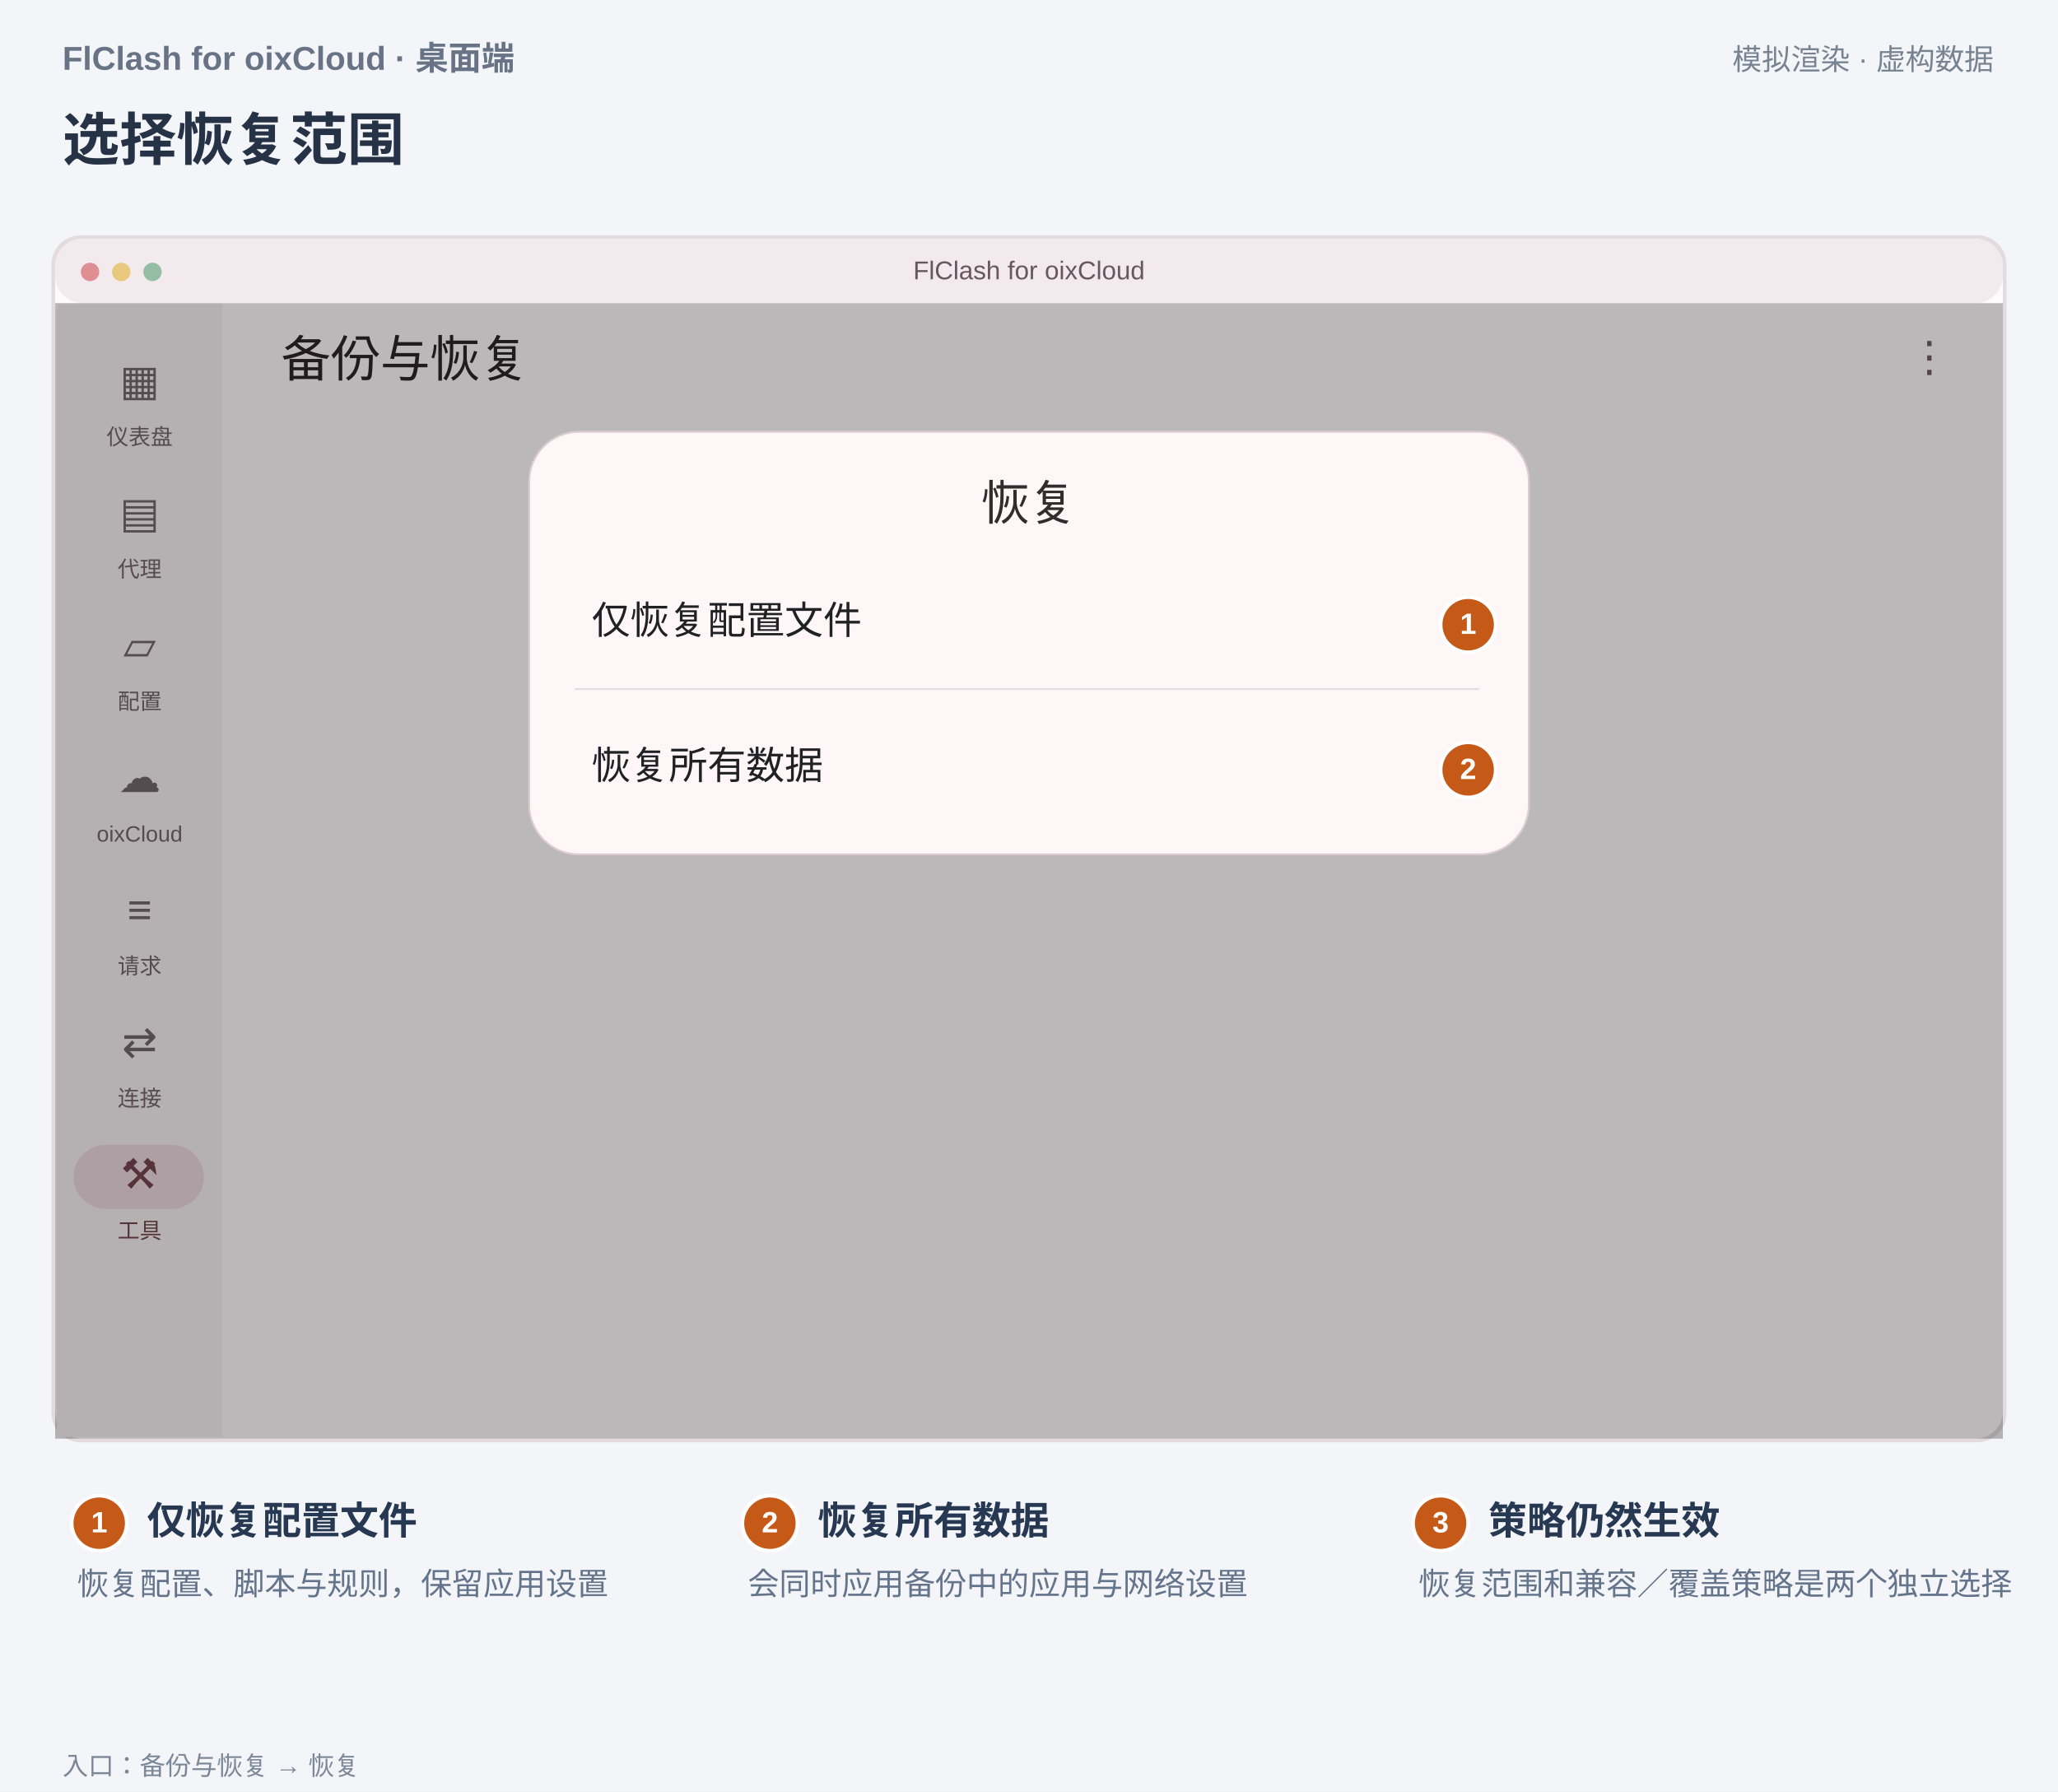
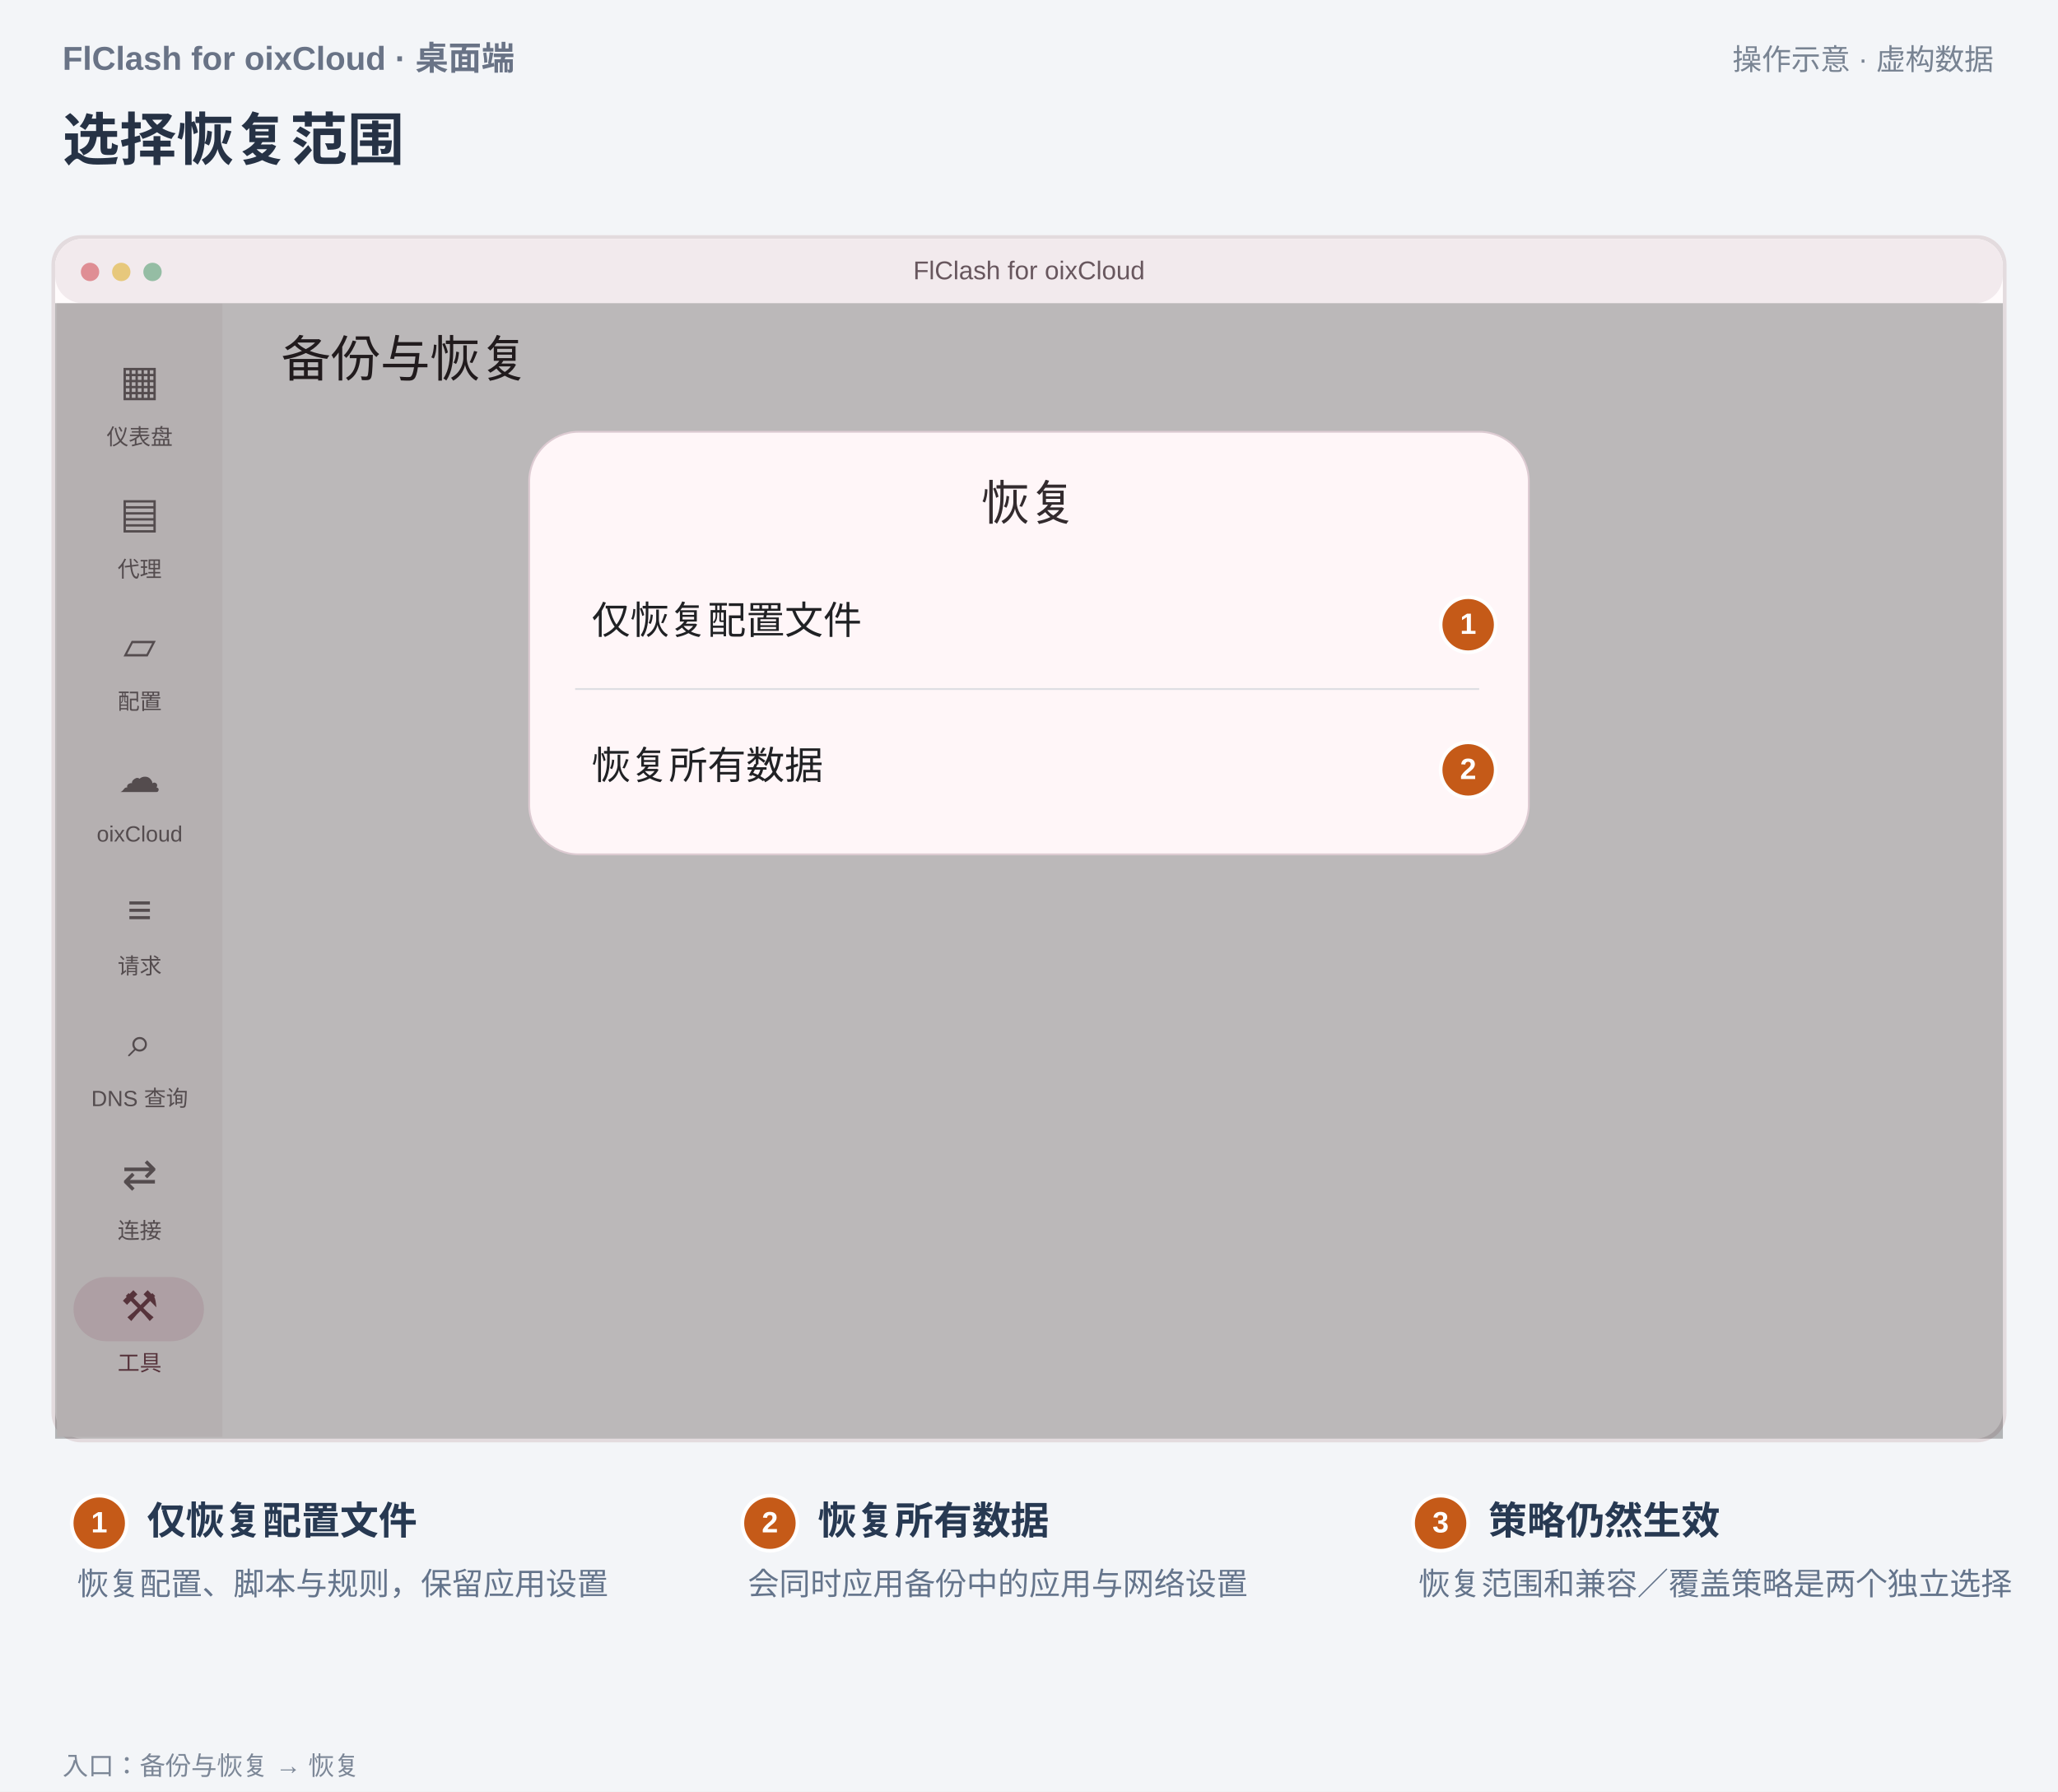
<svg xmlns="http://www.w3.org/2000/svg" width="1120" height="975" viewBox="0 0 1120 975" role="img" aria-labelledby="title desc">
  <g font-family="-apple-system,BlinkMacSystemFont,'PingFang SC','Segoe UI',Arial,sans-serif">
    <rect x="0" y="0" width="1120" height="975" rx="0" fill="#f3f5f8" stroke="none" />
    <text x="34" y="38" font-size="18" fill="#697386" font-weight="600" text-anchor="start">FlClash for oixCloud · 桌面端</text>
-     <text x="1085" y="38" font-size="16" fill="#788392" font-weight="500" text-anchor="end">模拟渲染 · 虚构数据</text>
+     <text x="1085" y="38" font-size="16" fill="#788392" font-weight="500" text-anchor="end">操作示意 · 虚构数据</text>
    <text x="34" y="87" font-size="31" fill="#263245" font-weight="700" text-anchor="start">选择恢复范围</text>
    <rect x="28" y="128" width="1064" height="657" rx="16" fill="#e3dbde" stroke="none" />
    <rect x="30" y="130" width="1060" height="653" rx="15" fill="#fffbfc" stroke="none" />
    <rect x="30" y="130" width="1060" height="35" rx="15" fill="#f2eaed" stroke="none" />
    <circle cx="49" cy="148" r="5" fill="#df8e94" stroke="none" stroke-width="1" />
    <circle cx="66" cy="148" r="5" fill="#e7c87c" stroke="none" stroke-width="1" />
    <circle cx="83" cy="148" r="5" fill="#95bda4" stroke="none" stroke-width="1" />
    <text x="560" y="152" font-size="14" fill="#68575e" font-weight="500" text-anchor="middle">FlClash for oixCloud</text>
    <rect x="31" y="165" width="90" height="617" rx="0" fill="#f7f0f2" stroke="none" />
    <text x="76" y="215" font-size="23" fill="#72676b" font-weight="500" text-anchor="middle">▦</text>
    <text x="76" y="242" font-size="12" fill="#72676b" font-weight="500" text-anchor="middle">仪表盘</text>
    <text x="76" y="287" font-size="23" fill="#72676b" font-weight="500" text-anchor="middle">▤</text>
    <text x="76" y="314" font-size="12" fill="#72676b" font-weight="500" text-anchor="middle">代理</text>
    <text x="76" y="359" font-size="23" fill="#72676b" font-weight="500" text-anchor="middle">▱</text>
    <text x="76" y="386" font-size="12" fill="#72676b" font-weight="500" text-anchor="middle">配置</text>
    <text x="76" y="431" font-size="23" fill="#72676b" font-weight="500" text-anchor="middle">☁</text>
    <text x="76" y="458" font-size="12" fill="#72676b" font-weight="500" text-anchor="middle">oixCloud</text>
    <text x="76" y="503" font-size="23" fill="#72676b" font-weight="500" text-anchor="middle">≡</text>
    <text x="76" y="530" font-size="12" fill="#72676b" font-weight="500" text-anchor="middle">请求</text>
-     <text x="76" y="575" font-size="23" fill="#72676b" font-weight="500" text-anchor="middle">⇄</text>
-     <text x="76" y="602" font-size="12" fill="#72676b" font-weight="500" text-anchor="middle">连接</text>
-     <rect x="40" y="623" width="71" height="35" rx="18" fill="#edd9df" stroke="none" />
-     <text x="76" y="647" font-size="23" fill="#754651" font-weight="500" text-anchor="middle">⚒</text>
-     <text x="76" y="674" font-size="12" fill="#754651" font-weight="500" text-anchor="middle">工具</text>
+     <text x="76" y="575" font-size="23" fill="#72676b" font-weight="500" text-anchor="middle">⌕</text>
+     <text x="76" y="602" font-size="12" fill="#72676b" font-weight="500" text-anchor="middle">DNS 查询</text>
+     <text x="76" y="647" font-size="23" fill="#72676b" font-weight="500" text-anchor="middle">⇄</text>
+     <text x="76" y="674" font-size="12" fill="#72676b" font-weight="500" text-anchor="middle">连接</text>
+     <rect x="40" y="695" width="71" height="35" rx="18" fill="#edd9df" stroke="none" />
+     <text x="76" y="719" font-size="23" fill="#754651" font-weight="500" text-anchor="middle">⚒</text>
+     <text x="76" y="746" font-size="12" fill="#754651" font-weight="500" text-anchor="middle">工具</text>
    <text x="153" y="205" font-size="27" fill="#2d2528" font-weight="500" text-anchor="start">备份与恢复</text>
-     <text x="1050" y="202" font-size="23" fill="#715f66" font-weight="500" text-anchor="middle">⋮</text>
    <rect x="30" y="165" width="1060" height="618" rx="0" fill="#00000044" stroke="none" />
    <rect x="288" y="235" width="544" height="230" rx="27" fill="#fff6f8" stroke="#ddcbd2" />
    <text x="560" y="283" font-size="26" fill="#332b2e" font-weight="500" text-anchor="middle">恢复</text>
    <text x="322" y="345" font-size="21" fill="#202124" font-weight="400" text-anchor="start">仅恢复配置文件</text>
    <circle cx="799" cy="340" r="15" fill="#c55a18" stroke="#fff" stroke-width="2" />
    <text x="799" y="345" font-size="16" fill="#fff" font-weight="700" text-anchor="middle">1</text>
    <path d="M313 375H805" stroke="#dedee3" stroke-width="1" />
    <text x="322" y="424" font-size="21" fill="#202124" font-weight="400" text-anchor="start">恢复所有数据</text>
    <circle cx="799" cy="419" r="15" fill="#c55a18" stroke="#fff" stroke-width="2" />
    <text x="799" y="424" font-size="16" fill="#fff" font-weight="700" text-anchor="middle">2</text>
    <circle cx="54" cy="829" r="15" fill="#c55a18" stroke="#fff" stroke-width="2" />
    <text x="54" y="834" font-size="16" fill="#fff" font-weight="700" text-anchor="middle">1</text>
    <text x="80" y="835" font-size="21" fill="#273952" font-weight="600" text-anchor="start">仅恢复配置文件</text>
    <text x="42" y="868" font-size="17" fill="#64748b" font-weight="400" text-anchor="start">恢复配置、脚本与规则，保留应用设置</text>
    <circle cx="419" cy="829" r="15" fill="#c55a18" stroke="#fff" stroke-width="2" />
    <text x="419" y="834" font-size="16" fill="#fff" font-weight="700" text-anchor="middle">2</text>
    <text x="445" y="835" font-size="21" fill="#273952" font-weight="600" text-anchor="start">恢复所有数据</text>
    <text x="407" y="868" font-size="17" fill="#64748b" font-weight="400" text-anchor="start">会同时应用备份中的应用与网络设置</text>
    <circle cx="784" cy="829" r="15" fill="#c55a18" stroke="#fff" stroke-width="2" />
    <text x="784" y="834" font-size="16" fill="#fff" font-weight="700" text-anchor="middle">3</text>
    <text x="810" y="835" font-size="21" fill="#273952" font-weight="600" text-anchor="start">策略仍然生效</text>
    <text x="772" y="868" font-size="17" fill="#64748b" font-weight="400" text-anchor="start">恢复范围和兼容／覆盖策略是两个独立选择</text>
    <text x="34" y="966" font-size="14" fill="#7c8797" font-weight="400" text-anchor="start">入口：备份与恢复 → 恢复</text>
  </g>
</svg>
